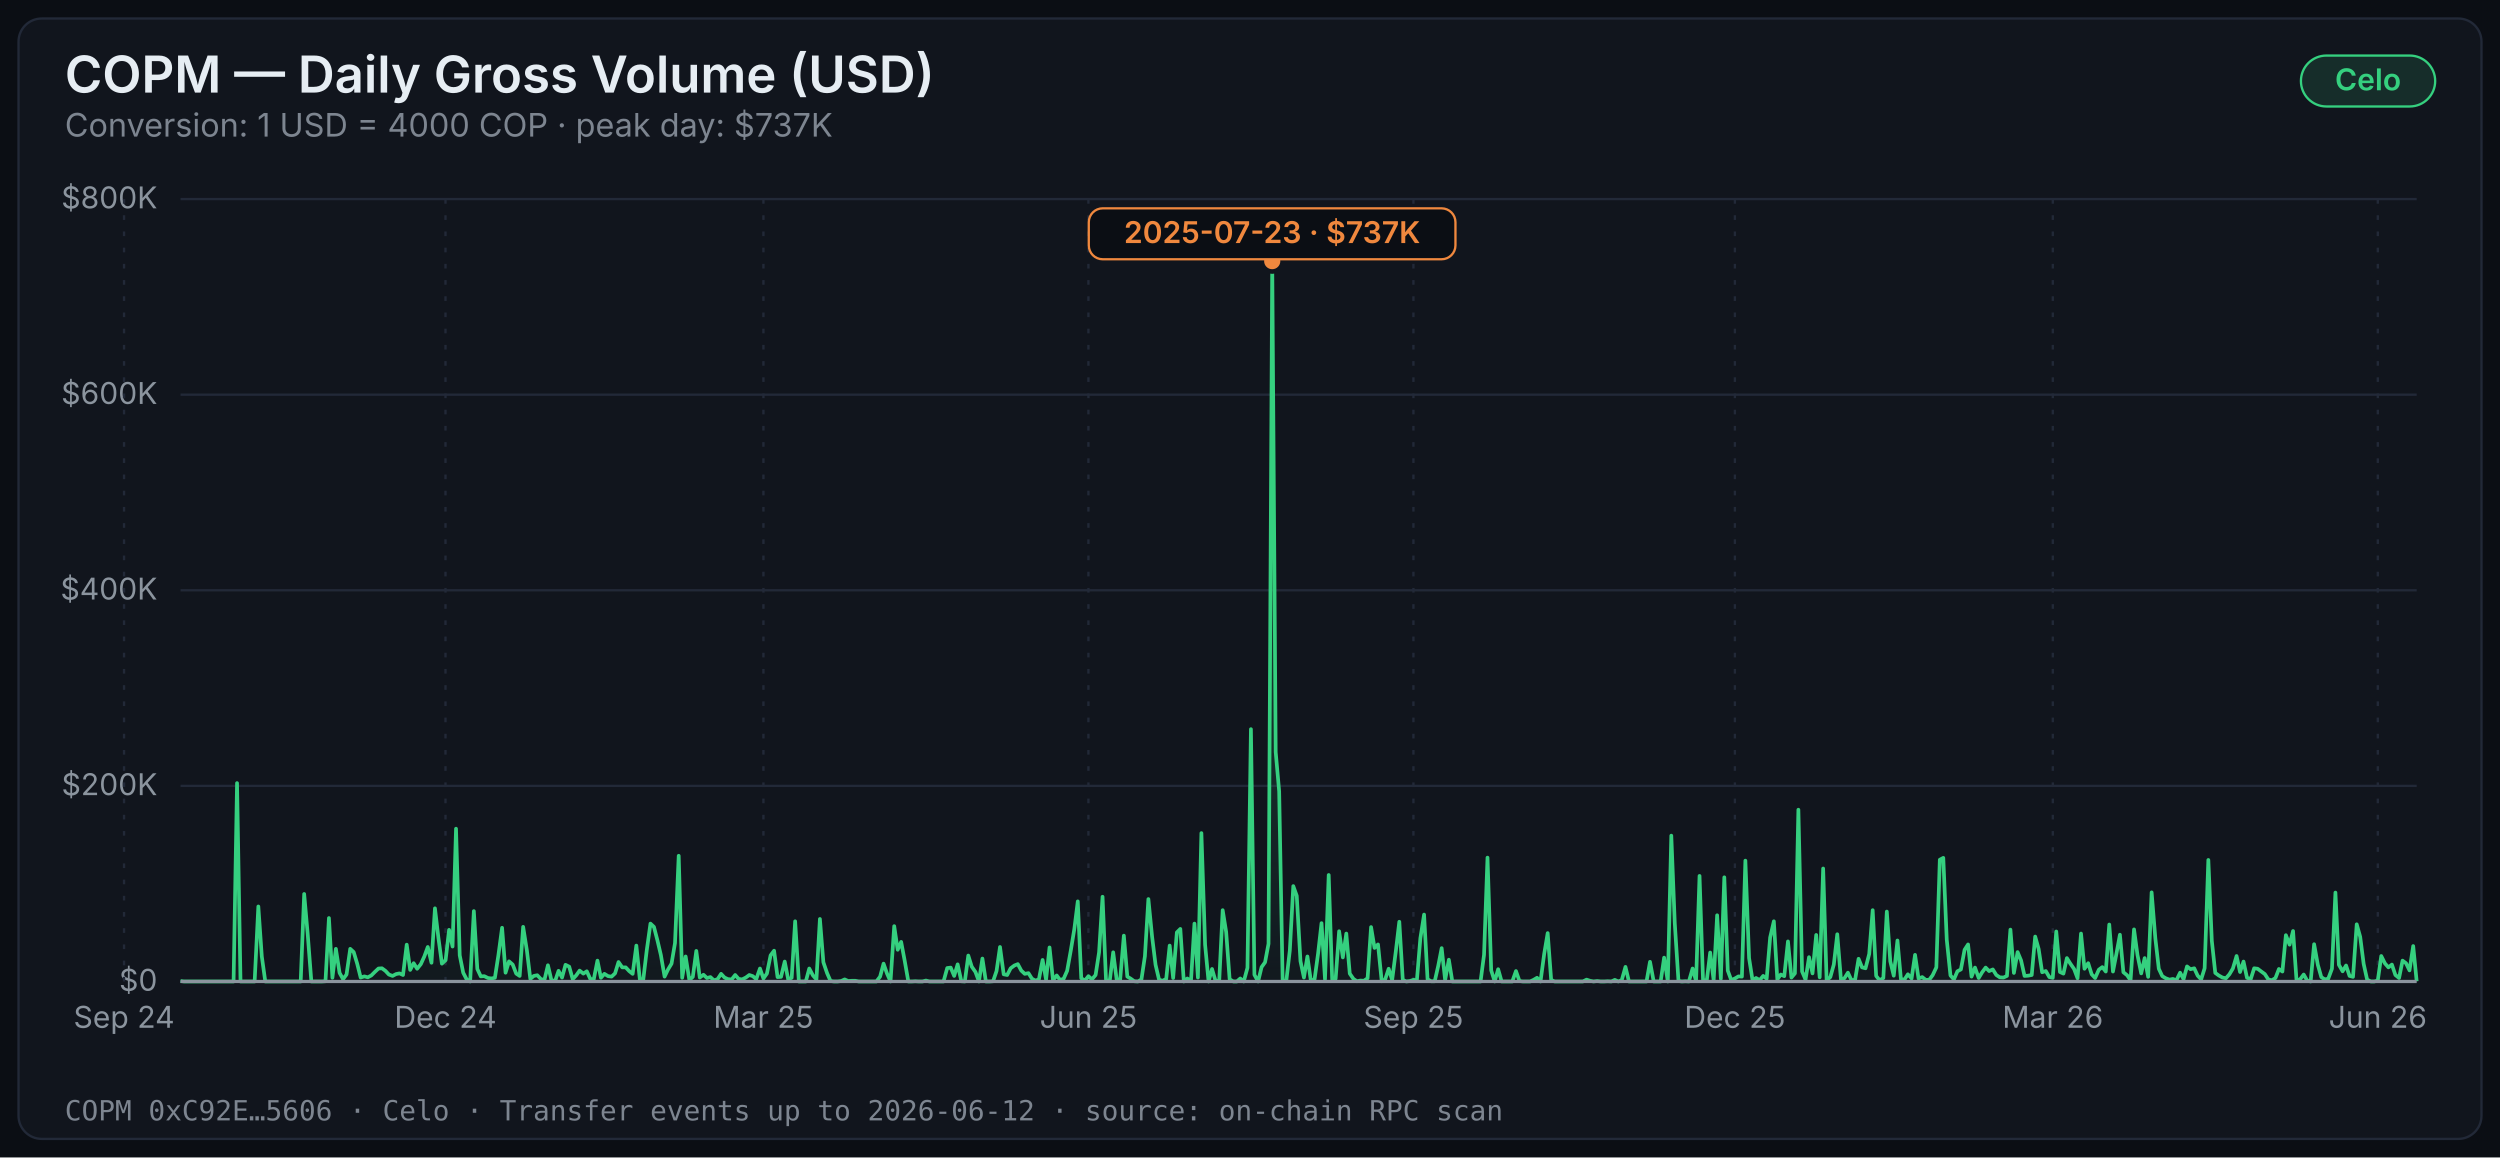
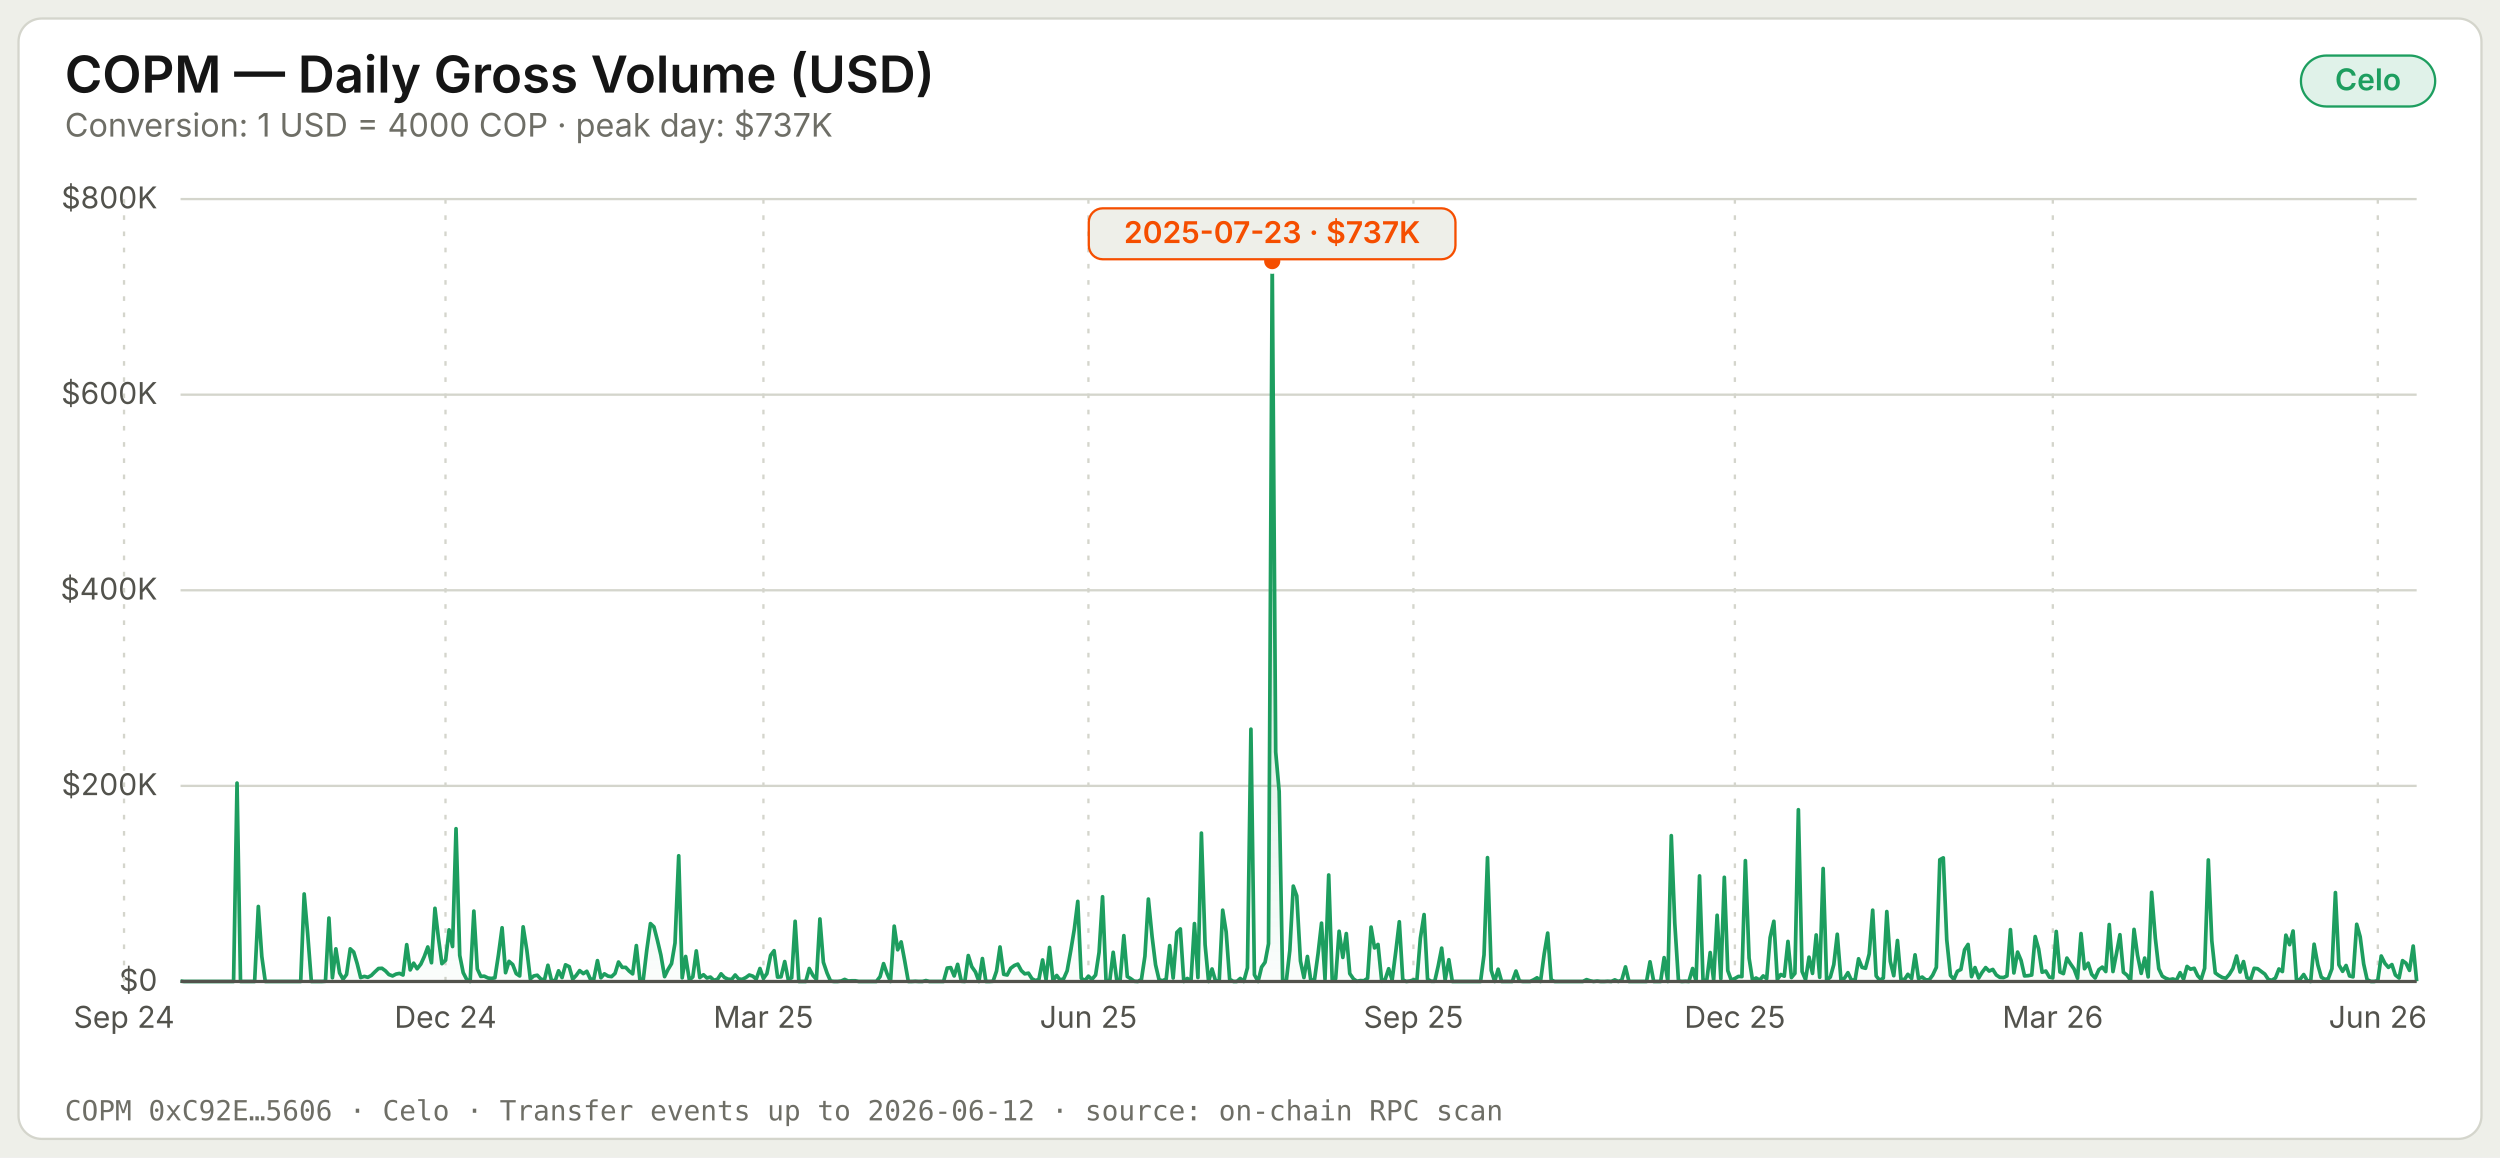
<svg xmlns="http://www.w3.org/2000/svg" width="1080" height="500" viewBox="0 0 1080 500" role="img" aria-label="COPM — Daily Gross Volume (USD)">
  <style>
-     .title { font: 600 22px -apple-system, 'Segoe UI', system-ui, sans-serif; fill: #e6edf3; }
-     .subtitle { font: 400 14px -apple-system, 'Segoe UI', system-ui, sans-serif; fill: #7d8590; }
-     .axis { font: 400 13px -apple-system, 'Segoe UI', system-ui, sans-serif; fill: #8b949e; }
-     .label { font: 500 14px -apple-system, 'Segoe UI', system-ui, sans-serif; fill: #e6edf3; }
+     .title { font: 600 22px -apple-system, 'Segoe UI', system-ui, sans-serif; fill: #151515; }
+     .subtitle { font: 400 14px -apple-system, 'Segoe UI', system-ui, sans-serif; fill: #6e6e66; }
+     .axis { font: 400 13px -apple-system, 'Segoe UI', system-ui, sans-serif; fill: #52524c; }
+     .label { font: 500 14px -apple-system, 'Segoe UI', system-ui, sans-serif; fill: #151515; }
    .annot { font: 600 13px -apple-system, 'Segoe UI', system-ui, sans-serif; }
    .badge { font: 600 13px -apple-system, 'Segoe UI', system-ui, sans-serif; }
-     .footer { font: 400 12px ui-monospace, 'SF Mono', Menlo, monospace; fill: #7d8590; }
+     .footer { font: 400 12px ui-monospace, 'SF Mono', Menlo, monospace; fill: #6e6e66; }
  </style>
  <defs>
    <linearGradient id="g1" x1="0" y1="0" x2="0" y2="1">
-       <stop offset="0%" stop-color="#35d07f" stop-opacity="0.35" />
-       <stop offset="100%" stop-color="#35d07f" stop-opacity="0.02" />
+       <stop offset="0%" stop-color="#1d9e5f" stop-opacity="0.35" />
+       <stop offset="100%" stop-color="#1d9e5f" stop-opacity="0.02" />
    </linearGradient>
  </defs>
-   <rect width="1080" height="500" fill="#0b0e14" />
-   <rect x="8" y="8" width="1064" height="484" rx="10" fill="#11151d" stroke="#222938" stroke-width="1" />
+   <rect width="1080" height="500" fill="#eeefe9" />
+   <rect x="8" y="8" width="1064" height="484" rx="10" fill="#ffffff" stroke="#d4d5cc" stroke-width="1" />
  <text x="28" y="40" class="title">COPM — Daily Gross Volume (USD)</text>
-   <rect x="994" y="24" width="58" height="22" rx="11" fill="#35d07f22" stroke="#35d07f" stroke-width="1" />
-   <text x="1023" y="39" class="badge" fill="#35d07f" text-anchor="middle">Celo</text>
+   <rect x="994" y="24" width="58" height="22" rx="11" fill="#1d9e5f22" stroke="#1d9e5f" stroke-width="1" />
+   <text x="1023" y="39" class="badge" fill="#1d9e5f" text-anchor="middle">Celo</text>
  <text x="28" y="59" class="subtitle">Conversion: 1 USD = 4000 COP · peak day: $737K</text>
-   <line x1="78" y1="424" x2="1044" y2="424" stroke="#222938" stroke-width="1" />
+   <line x1="78" y1="424" x2="1044" y2="424" stroke="#d4d5cc" stroke-width="1" />
  <text x="68" y="428" class="axis" text-anchor="end">$0</text>
-   <line x1="78" y1="339.5" x2="1044" y2="339.5" stroke="#222938" stroke-width="1" />
+   <line x1="78" y1="339.5" x2="1044" y2="339.5" stroke="#d4d5cc" stroke-width="1" />
  <text x="68" y="343.5" class="axis" text-anchor="end">$200K</text>
-   <line x1="78" y1="255" x2="1044" y2="255" stroke="#222938" stroke-width="1" />
+   <line x1="78" y1="255" x2="1044" y2="255" stroke="#d4d5cc" stroke-width="1" />
  <text x="68" y="259" class="axis" text-anchor="end">$400K</text>
-   <line x1="78" y1="170.5" x2="1044" y2="170.5" stroke="#222938" stroke-width="1" />
+   <line x1="78" y1="170.5" x2="1044" y2="170.5" stroke="#d4d5cc" stroke-width="1" />
  <text x="68" y="174.5" class="axis" text-anchor="end">$600K</text>
-   <line x1="78" y1="86" x2="1044" y2="86" stroke="#222938" stroke-width="1" />
+   <line x1="78" y1="86" x2="1044" y2="86" stroke="#d4d5cc" stroke-width="1" />
  <text x="68" y="90" class="axis" text-anchor="end">$800K</text>
-   <line x1="53.583" y1="86" x2="53.583" y2="424" stroke="#222938" stroke-width="1" stroke-dasharray="2,5" />
+   <line x1="53.583" y1="86" x2="53.583" y2="424" stroke="#d4d5cc" stroke-width="1" stroke-dasharray="2,5" />
  <text x="53.583" y="444" class="axis" text-anchor="middle">Sep 24</text>
-   <line x1="192.455" y1="86" x2="192.455" y2="424" stroke="#222938" stroke-width="1" stroke-dasharray="2,5" />
+   <line x1="192.455" y1="86" x2="192.455" y2="424" stroke="#d4d5cc" stroke-width="1" stroke-dasharray="2,5" />
  <text x="192.455" y="444" class="axis" text-anchor="middle">Dec 24</text>
-   <line x1="329.801" y1="86" x2="329.801" y2="424" stroke="#222938" stroke-width="1" stroke-dasharray="2,5" />
+   <line x1="329.801" y1="86" x2="329.801" y2="424" stroke="#d4d5cc" stroke-width="1" stroke-dasharray="2,5" />
  <text x="329.801" y="444" class="axis" text-anchor="middle">Mar 25</text>
-   <line x1="470.199" y1="86" x2="470.199" y2="424" stroke="#222938" stroke-width="1" stroke-dasharray="2,5" />
+   <line x1="470.199" y1="86" x2="470.199" y2="424" stroke="#d4d5cc" stroke-width="1" stroke-dasharray="2,5" />
  <text x="470.199" y="444" class="axis" text-anchor="middle">Jun 25</text>
-   <line x1="610.597" y1="86" x2="610.597" y2="424" stroke="#222938" stroke-width="1" stroke-dasharray="2,5" />
+   <line x1="610.597" y1="86" x2="610.597" y2="424" stroke="#d4d5cc" stroke-width="1" stroke-dasharray="2,5" />
  <text x="610.597" y="444" class="axis" text-anchor="middle">Sep 25</text>
-   <line x1="749.469" y1="86" x2="749.469" y2="424" stroke="#222938" stroke-width="1" stroke-dasharray="2,5" />
+   <line x1="749.469" y1="86" x2="749.469" y2="424" stroke="#d4d5cc" stroke-width="1" stroke-dasharray="2,5" />
  <text x="749.469" y="444" class="axis" text-anchor="middle">Dec 25</text>
-   <line x1="886.815" y1="86" x2="886.815" y2="424" stroke="#222938" stroke-width="1" stroke-dasharray="2,5" />
+   <line x1="886.815" y1="86" x2="886.815" y2="424" stroke="#d4d5cc" stroke-width="1" stroke-dasharray="2,5" />
  <text x="886.815" y="444" class="axis" text-anchor="middle">Mar 26</text>
-   <line x1="1027.213" y1="86" x2="1027.213" y2="424" stroke="#222938" stroke-width="1" stroke-dasharray="2,5" />
+   <line x1="1027.213" y1="86" x2="1027.213" y2="424" stroke="#d4d5cc" stroke-width="1" stroke-dasharray="2,5" />
  <text x="1027.213" y="444" class="axis" text-anchor="middle">Jun 26</text>
  <path d="M 78 424 L 78.0 423.8 L 79.5 424.0 L 81.1 424.0 L 82.6 424.0 L 84.1 424.0 L 85.6 424.0 L 87.2 424.0 L 88.7 424.0 L 90.2 424.0 L 91.7 424.0 L 93.3 424.0 L 94.8 424.0 L 96.3 424.0 L 97.8 424.0 L 99.4 424.0 L 100.9 424.0 L 102.4 338.3 L 103.9 424.0 L 105.5 424.0 L 107.0 424.0 L 108.5 424.0 L 110.0 424.0 L 111.6 391.6 L 113.1 413.2 L 114.6 424.0 L 116.2 424.0 L 117.7 424.0 L 119.2 424.0 L 120.7 424.0 L 122.3 424.0 L 123.8 424.0 L 125.3 424.0 L 126.8 424.0 L 128.4 424.0 L 129.9 424.0 L 131.4 386.2 L 132.9 403.2 L 134.5 424.0 L 136.0 424.0 L 137.5 424.0 L 139.0 424.0 L 140.6 423.9 L 142.1 396.6 L 143.6 422.4 L 145.1 409.9 L 146.7 420.3 L 148.2 423.0 L 149.7 421.0 L 151.3 409.9 L 152.8 411.3 L 154.3 416.3 L 155.8 422.3 L 157.4 421.8 L 158.9 422.2 L 160.4 421.4 L 161.9 419.9 L 163.5 418.4 L 165.0 418.3 L 166.5 419.4 L 168.0 421.0 L 169.6 421.6 L 171.1 420.8 L 172.6 420.5 L 174.1 421.2 L 175.7 408.1 L 177.2 419.0 L 178.7 416.1 L 180.2 418.5 L 181.8 416.5 L 183.3 413.2 L 184.8 409.1 L 186.4 415.9 L 187.9 392.4 L 189.4 405.2 L 190.9 416.3 L 192.5 414.8 L 194.0 401.7 L 195.5 408.9 L 197.0 358.0 L 198.6 412.7 L 200.1 420.2 L 201.6 423.1 L 203.1 424.0 L 204.7 393.6 L 206.2 418.6 L 207.7 421.8 L 209.2 421.7 L 210.8 422.5 L 212.3 422.7 L 213.8 422.4 L 215.3 412.7 L 216.9 400.8 L 218.4 420.2 L 219.9 415.3 L 221.5 416.7 L 223.0 420.6 L 224.5 421.6 L 226.0 400.4 L 227.6 410.5 L 229.1 422.9 L 230.6 421.6 L 232.1 421.3 L 233.7 423.0 L 235.2 423.3 L 236.7 417.0 L 238.2 423.4 L 239.8 423.8 L 241.3 419.4 L 242.8 422.3 L 244.3 416.8 L 245.9 417.6 L 247.4 423.0 L 248.9 421.4 L 250.4 419.3 L 252.0 420.6 L 253.5 419.6 L 255.0 422.9 L 256.5 423.1 L 258.1 415.0 L 259.6 422.4 L 261.1 420.7 L 262.7 421.7 L 264.2 421.9 L 265.7 420.5 L 267.2 415.6 L 268.8 417.9 L 270.3 417.9 L 271.8 419.5 L 273.3 420.7 L 274.9 408.5 L 276.4 423.0 L 277.9 423.1 L 279.4 410.5 L 281.0 399.0 L 282.5 400.4 L 284.0 406.2 L 285.5 412.6 L 287.1 421.9 L 288.6 418.8 L 290.1 416.3 L 291.6 407.4 L 293.2 369.7 L 294.7 422.4 L 296.2 413.2 L 297.8 423.4 L 299.3 422.0 L 300.8 410.8 L 302.3 422.3 L 303.9 421.1 L 305.4 422.5 L 306.9 422.1 L 308.4 423.5 L 310.0 423.0 L 311.5 420.7 L 313.0 422.3 L 314.5 423.0 L 316.1 423.1 L 317.6 421.2 L 319.1 422.9 L 320.6 423.1 L 322.2 422.3 L 323.7 421.2 L 325.2 421.7 L 326.7 423.0 L 328.3 418.4 L 329.8 422.7 L 331.3 420.6 L 332.9 412.7 L 334.4 410.7 L 335.9 422.1 L 337.4 422.0 L 339.0 415.4 L 340.5 423.1 L 342.0 422.4 L 343.5 398.0 L 345.1 424.0 L 346.6 424.0 L 348.1 424.0 L 349.6 418.4 L 351.2 421.4 L 352.7 423.1 L 354.2 397.0 L 355.7 415.7 L 357.3 420.4 L 358.8 423.8 L 360.3 424.0 L 361.8 424.0 L 363.4 423.8 L 364.9 423.1 L 366.4 423.8 L 368.0 423.7 L 369.5 423.7 L 371.0 424.0 L 372.5 424.0 L 374.1 424.0 L 375.6 424.0 L 377.1 424.0 L 378.6 424.0 L 380.2 421.9 L 381.7 416.3 L 383.2 420.6 L 384.7 424.0 L 386.3 400.1 L 387.8 410.3 L 389.3 406.9 L 390.8 414.9 L 392.4 424.0 L 393.9 424.0 L 395.4 423.9 L 396.9 424.0 L 398.5 424.0 L 400.0 423.6 L 401.5 424.0 L 403.1 424.0 L 404.6 424.0 L 406.1 424.0 L 407.6 424.0 L 409.2 418.2 L 410.7 418.0 L 412.2 421.6 L 413.7 416.6 L 415.3 423.9 L 416.8 424.0 L 418.3 412.8 L 419.8 417.6 L 421.4 419.9 L 422.9 424.0 L 424.4 414.1 L 425.9 424.0 L 427.5 424.0 L 429.0 423.9 L 430.5 419.5 L 432.0 409.1 L 433.6 420.9 L 435.1 421.2 L 436.6 418.3 L 438.2 417.1 L 439.7 416.5 L 441.2 419.3 L 442.7 420.7 L 444.3 420.4 L 445.8 422.8 L 447.3 423.6 L 448.8 423.1 L 450.4 414.7 L 451.9 423.2 L 453.4 409.3 L 454.9 423.5 L 456.5 421.4 L 458.0 423.4 L 459.5 422.8 L 461.0 419.4 L 462.6 410.5 L 464.1 401.4 L 465.6 389.4 L 467.1 422.6 L 468.7 423.6 L 470.2 421.7 L 471.7 423.1 L 473.3 421.2 L 474.8 411.4 L 476.3 387.4 L 477.8 423.5 L 479.4 423.8 L 480.9 411.4 L 482.4 423.2 L 483.9 423.3 L 485.5 404.2 L 487.0 421.9 L 488.5 422.8 L 490.0 423.9 L 491.6 424.0 L 493.1 423.1 L 494.6 413.1 L 496.1 388.4 L 497.7 404.6 L 499.2 416.8 L 500.7 423.2 L 502.2 423.7 L 503.8 422.9 L 505.3 408.5 L 506.8 422.5 L 508.4 402.8 L 509.9 401.3 L 511.4 424.0 L 512.9 422.7 L 514.5 423.8 L 516.0 399.0 L 517.5 422.3 L 519.0 359.9 L 520.6 408.1 L 522.1 424.0 L 523.6 418.6 L 525.1 423.7 L 526.7 423.8 L 528.2 393.2 L 529.7 402.6 L 531.2 423.0 L 532.8 424.0 L 534.3 424.0 L 535.8 422.7 L 537.3 424.0 L 538.9 418.1 L 540.4 315.0 L 541.9 421.1 L 543.5 424.0 L 545.0 417.8 L 546.5 415.7 L 548.0 407.7 L 549.6 112.8 L 551.1 324.9 L 552.6 341.9 L 554.1 423.8 L 555.7 423.6 L 557.2 410.6 L 558.7 382.8 L 560.2 387.0 L 561.8 415.2 L 563.3 422.3 L 564.8 413.2 L 566.3 423.8 L 567.9 423.0 L 569.4 412.0 L 570.9 398.8 L 572.4 423.0 L 574.0 378.0 L 575.5 423.1 L 577.0 422.8 L 578.5 402.3 L 580.1 413.6 L 581.6 403.3 L 583.1 420.6 L 584.7 422.9 L 586.2 423.9 L 587.7 423.6 L 589.2 423.7 L 590.8 422.6 L 592.3 400.5 L 593.8 409.5 L 595.3 408.0 L 596.9 423.9 L 598.4 423.1 L 599.9 418.5 L 601.4 423.4 L 603.0 410.9 L 604.5 398.2 L 606.0 423.3 L 607.5 424.0 L 609.1 423.8 L 610.6 423.3 L 612.1 423.4 L 613.6 405.3 L 615.2 395.1 L 616.7 423.0 L 618.2 423.9 L 619.8 423.9 L 621.3 417.3 L 622.8 409.6 L 624.3 423.4 L 625.9 414.6 L 627.4 424.0 L 628.9 424.0 L 630.4 424.0 L 632.0 424.0 L 633.5 424.0 L 635.0 424.0 L 636.5 424.0 L 638.1 424.0 L 639.6 424.0 L 641.1 412.5 L 642.6 370.5 L 644.2 419.2 L 645.7 424.0 L 647.2 418.7 L 648.7 424.0 L 650.3 424.0 L 651.8 424.0 L 653.3 424.0 L 654.9 419.5 L 656.4 423.8 L 657.9 424.0 L 659.4 424.0 L 661.0 424.0 L 662.5 423.3 L 664.0 422.4 L 665.5 424.0 L 667.1 412.0 L 668.6 403.1 L 670.1 423.3 L 671.6 424.0 L 673.2 424.0 L 674.7 424.0 L 676.2 424.0 L 677.7 424.0 L 679.3 424.0 L 680.8 424.0 L 682.3 424.0 L 683.8 424.0 L 685.4 423.2 L 686.9 423.7 L 688.4 424.0 L 690.0 423.8 L 691.5 424.0 L 693.0 424.0 L 694.5 423.9 L 696.1 424.0 L 697.6 423.3 L 699.1 424.0 L 700.6 423.4 L 702.2 417.7 L 703.7 424.0 L 705.2 424.0 L 706.7 424.0 L 708.3 424.0 L 709.8 424.0 L 711.3 424.0 L 712.8 415.5 L 714.4 424.0 L 715.9 424.0 L 717.4 424.0 L 718.9 413.7 L 720.5 424.0 L 722.0 361.0 L 723.5 398.8 L 725.1 423.8 L 726.6 424.0 L 728.1 423.9 L 729.6 424.0 L 731.2 418.4 L 732.7 423.8 L 734.2 378.4 L 735.7 423.2 L 737.3 423.8 L 738.8 411.5 L 740.3 423.5 L 741.8 395.4 L 743.4 422.8 L 744.9 379.0 L 746.4 419.3 L 747.9 423.4 L 749.5 422.7 L 751.0 421.8 L 752.5 421.9 L 754.0 371.8 L 755.6 413.9 L 757.1 423.5 L 758.6 422.5 L 760.2 423.4 L 761.7 421.6 L 763.2 422.8 L 764.7 405.0 L 766.3 398.0 L 767.8 423.1 L 769.3 421.0 L 770.8 421.7 L 772.4 406.7 L 773.9 422.3 L 775.4 420.5 L 776.9 349.8 L 778.5 419.7 L 780.0 423.2 L 781.5 413.5 L 783.0 420.5 L 784.6 403.9 L 786.1 422.2 L 787.6 375.2 L 789.1 423.5 L 790.7 422.1 L 792.2 416.7 L 793.7 403.6 L 795.3 423.3 L 796.8 422.6 L 798.3 420.2 L 799.8 423.4 L 801.4 423.3 L 802.9 414.2 L 804.4 417.9 L 805.9 418.3 L 807.5 412.1 L 809.0 393.2 L 810.5 421.6 L 812.0 423.5 L 813.6 422.5 L 815.1 393.8 L 816.6 415.3 L 818.1 421.5 L 819.7 406.3 L 821.2 423.0 L 822.7 423.2 L 824.2 420.9 L 825.8 422.7 L 827.3 412.5 L 828.8 422.7 L 830.4 422.1 L 831.9 423.3 L 833.4 423.3 L 834.9 421.3 L 836.5 417.9 L 838.0 371.4 L 839.5 370.6 L 841.0 406.0 L 842.6 421.4 L 844.1 423.1 L 845.6 419.6 L 847.1 418.8 L 848.7 410.3 L 850.2 408.0 L 851.7 421.9 L 853.2 418.0 L 854.8 422.5 L 856.3 420.0 L 857.8 418.0 L 859.3 419.5 L 860.9 418.8 L 862.4 421.2 L 863.9 422.2 L 865.5 422.3 L 867.0 421.6 L 868.5 401.6 L 870.0 420.3 L 871.6 411.3 L 873.1 414.9 L 874.6 421.6 L 876.1 421.5 L 877.7 421.2 L 879.2 404.6 L 880.7 410.0 L 882.2 420.0 L 883.8 419.5 L 885.3 422.1 L 886.8 422.4 L 888.3 402.4 L 889.9 419.9 L 891.4 420.6 L 892.9 413.9 L 894.4 416.3 L 896.0 418.6 L 897.5 422.6 L 899.0 403.3 L 900.5 418.5 L 902.1 416.1 L 903.6 420.9 L 905.1 422.5 L 906.7 418.9 L 908.2 417.8 L 909.7 419.7 L 911.2 399.4 L 912.8 419.7 L 914.3 412.0 L 915.8 403.8 L 917.3 420.0 L 918.9 421.3 L 920.4 423.5 L 921.9 401.5 L 923.4 412.6 L 925.0 420.5 L 926.5 413.9 L 928.0 422.0 L 929.5 385.5 L 931.1 405.3 L 932.6 418.5 L 934.1 421.7 L 935.6 422.6 L 937.2 423.2 L 938.7 422.9 L 940.2 423.5 L 941.8 420.2 L 943.3 423.0 L 944.8 417.5 L 946.3 418.7 L 947.9 418.3 L 949.4 421.5 L 950.9 423.1 L 952.4 418.3 L 954.0 371.5 L 955.5 406.4 L 957.0 420.3 L 958.5 421.4 L 960.1 422.3 L 961.6 422.6 L 963.1 420.9 L 964.6 418.4 L 966.2 413.0 L 967.7 419.9 L 969.2 415.4 L 970.7 422.4 L 972.3 423.0 L 973.8 418.3 L 975.3 418.5 L 976.9 419.7 L 978.4 420.8 L 979.9 423.1 L 981.4 423.5 L 983.0 422.5 L 984.5 418.6 L 986.0 419.7 L 987.5 404.0 L 989.1 408.1 L 990.6 402.2 L 992.1 423.5 L 993.6 423.1 L 995.2 421.0 L 996.7 423.6 L 998.2 424.0 L 999.7 407.9 L 1001.3 416.8 L 1002.8 422.1 L 1004.3 423.1 L 1005.8 422.8 L 1007.4 418.5 L 1008.9 385.6 L 1010.4 416.8 L 1012.0 419.6 L 1013.5 417.1 L 1015.0 421.6 L 1016.5 422.0 L 1018.1 399.3 L 1019.6 404.7 L 1021.1 416.4 L 1022.6 423.2 L 1024.2 424.0 L 1025.7 424.0 L 1027.2 423.6 L 1028.7 413.0 L 1030.3 416.2 L 1031.8 417.9 L 1033.3 416.7 L 1034.8 421.2 L 1036.4 422.5 L 1037.9 415.0 L 1039.4 416.1 L 1040.9 419.2 L 1042.5 408.7 L 1044.0 423.9 L 1044 424 Z" fill="url(#g1)" />
-   <path d="M 78.0 423.8 L 79.5 424.0 L 81.1 424.0 L 82.6 424.0 L 84.1 424.0 L 85.6 424.0 L 87.2 424.0 L 88.7 424.0 L 90.2 424.0 L 91.7 424.0 L 93.3 424.0 L 94.8 424.0 L 96.3 424.0 L 97.8 424.0 L 99.4 424.0 L 100.9 424.0 L 102.4 338.3 L 103.9 424.0 L 105.5 424.0 L 107.0 424.0 L 108.5 424.0 L 110.0 424.0 L 111.6 391.6 L 113.1 413.2 L 114.6 424.0 L 116.2 424.0 L 117.7 424.0 L 119.2 424.0 L 120.7 424.0 L 122.3 424.0 L 123.8 424.0 L 125.3 424.0 L 126.8 424.0 L 128.4 424.0 L 129.9 424.0 L 131.4 386.2 L 132.9 403.2 L 134.5 424.0 L 136.0 424.0 L 137.5 424.0 L 139.0 424.0 L 140.6 423.9 L 142.1 396.6 L 143.6 422.4 L 145.1 409.9 L 146.7 420.3 L 148.2 423.0 L 149.7 421.0 L 151.3 409.9 L 152.8 411.3 L 154.3 416.3 L 155.8 422.3 L 157.4 421.8 L 158.9 422.2 L 160.4 421.4 L 161.9 419.9 L 163.5 418.4 L 165.0 418.3 L 166.5 419.4 L 168.0 421.0 L 169.6 421.6 L 171.1 420.8 L 172.6 420.5 L 174.1 421.2 L 175.7 408.1 L 177.2 419.0 L 178.7 416.1 L 180.2 418.5 L 181.8 416.5 L 183.3 413.2 L 184.8 409.1 L 186.4 415.9 L 187.9 392.4 L 189.4 405.2 L 190.9 416.3 L 192.5 414.8 L 194.0 401.7 L 195.5 408.9 L 197.0 358.0 L 198.6 412.7 L 200.1 420.2 L 201.6 423.1 L 203.1 424.0 L 204.7 393.6 L 206.2 418.6 L 207.7 421.8 L 209.2 421.7 L 210.8 422.5 L 212.3 422.7 L 213.8 422.4 L 215.3 412.7 L 216.9 400.8 L 218.4 420.2 L 219.9 415.3 L 221.5 416.7 L 223.0 420.6 L 224.5 421.6 L 226.0 400.4 L 227.6 410.5 L 229.1 422.9 L 230.6 421.6 L 232.1 421.3 L 233.7 423.0 L 235.2 423.3 L 236.7 417.0 L 238.2 423.4 L 239.8 423.8 L 241.3 419.4 L 242.8 422.3 L 244.3 416.8 L 245.9 417.6 L 247.4 423.0 L 248.9 421.4 L 250.4 419.3 L 252.0 420.6 L 253.5 419.6 L 255.0 422.9 L 256.5 423.1 L 258.1 415.0 L 259.6 422.4 L 261.1 420.7 L 262.7 421.7 L 264.2 421.9 L 265.7 420.5 L 267.2 415.6 L 268.8 417.9 L 270.3 417.9 L 271.8 419.5 L 273.3 420.7 L 274.9 408.5 L 276.4 423.0 L 277.9 423.1 L 279.4 410.5 L 281.0 399.0 L 282.5 400.4 L 284.0 406.2 L 285.5 412.6 L 287.1 421.9 L 288.6 418.8 L 290.1 416.3 L 291.6 407.4 L 293.2 369.7 L 294.7 422.4 L 296.2 413.2 L 297.8 423.4 L 299.3 422.0 L 300.8 410.8 L 302.3 422.3 L 303.9 421.1 L 305.4 422.5 L 306.9 422.1 L 308.4 423.5 L 310.0 423.0 L 311.5 420.7 L 313.0 422.3 L 314.5 423.0 L 316.1 423.1 L 317.6 421.2 L 319.1 422.9 L 320.6 423.1 L 322.2 422.3 L 323.7 421.2 L 325.2 421.7 L 326.7 423.0 L 328.3 418.4 L 329.8 422.7 L 331.3 420.6 L 332.9 412.7 L 334.4 410.7 L 335.9 422.1 L 337.4 422.0 L 339.0 415.4 L 340.5 423.1 L 342.0 422.4 L 343.5 398.0 L 345.1 424.0 L 346.6 424.0 L 348.1 424.0 L 349.6 418.4 L 351.2 421.4 L 352.7 423.1 L 354.2 397.0 L 355.7 415.7 L 357.3 420.4 L 358.8 423.8 L 360.3 424.0 L 361.8 424.0 L 363.4 423.8 L 364.9 423.1 L 366.4 423.8 L 368.0 423.7 L 369.5 423.7 L 371.0 424.0 L 372.5 424.0 L 374.1 424.0 L 375.6 424.0 L 377.1 424.0 L 378.6 424.0 L 380.2 421.9 L 381.7 416.3 L 383.2 420.6 L 384.7 424.0 L 386.3 400.1 L 387.8 410.3 L 389.3 406.9 L 390.8 414.9 L 392.4 424.0 L 393.9 424.0 L 395.4 423.9 L 396.9 424.0 L 398.5 424.0 L 400.0 423.6 L 401.5 424.0 L 403.1 424.0 L 404.6 424.0 L 406.1 424.0 L 407.6 424.0 L 409.2 418.2 L 410.7 418.0 L 412.2 421.6 L 413.7 416.6 L 415.3 423.9 L 416.8 424.0 L 418.3 412.8 L 419.8 417.6 L 421.4 419.9 L 422.9 424.0 L 424.4 414.1 L 425.9 424.0 L 427.5 424.0 L 429.0 423.9 L 430.5 419.5 L 432.0 409.1 L 433.6 420.9 L 435.1 421.2 L 436.6 418.3 L 438.2 417.1 L 439.7 416.5 L 441.2 419.3 L 442.7 420.7 L 444.3 420.4 L 445.8 422.8 L 447.3 423.6 L 448.8 423.1 L 450.4 414.7 L 451.9 423.2 L 453.4 409.3 L 454.9 423.5 L 456.5 421.4 L 458.0 423.4 L 459.5 422.8 L 461.0 419.4 L 462.6 410.5 L 464.1 401.4 L 465.6 389.4 L 467.1 422.6 L 468.7 423.6 L 470.2 421.7 L 471.7 423.1 L 473.3 421.2 L 474.8 411.4 L 476.3 387.4 L 477.8 423.5 L 479.4 423.8 L 480.9 411.4 L 482.4 423.2 L 483.9 423.3 L 485.5 404.2 L 487.0 421.9 L 488.5 422.8 L 490.0 423.9 L 491.6 424.0 L 493.1 423.1 L 494.6 413.1 L 496.1 388.4 L 497.7 404.6 L 499.2 416.8 L 500.7 423.2 L 502.2 423.7 L 503.8 422.9 L 505.3 408.5 L 506.8 422.5 L 508.4 402.8 L 509.9 401.3 L 511.4 424.0 L 512.9 422.7 L 514.5 423.8 L 516.0 399.0 L 517.5 422.3 L 519.0 359.9 L 520.6 408.1 L 522.1 424.0 L 523.6 418.6 L 525.1 423.7 L 526.7 423.8 L 528.2 393.2 L 529.7 402.6 L 531.2 423.0 L 532.8 424.0 L 534.3 424.0 L 535.8 422.7 L 537.3 424.0 L 538.9 418.1 L 540.4 315.0 L 541.9 421.1 L 543.5 424.0 L 545.0 417.8 L 546.5 415.7 L 548.0 407.7 L 549.6 112.8 L 551.1 324.9 L 552.6 341.9 L 554.1 423.8 L 555.7 423.6 L 557.2 410.6 L 558.7 382.8 L 560.2 387.0 L 561.8 415.2 L 563.3 422.3 L 564.8 413.2 L 566.3 423.8 L 567.9 423.0 L 569.4 412.0 L 570.9 398.8 L 572.4 423.0 L 574.0 378.0 L 575.5 423.1 L 577.0 422.8 L 578.5 402.3 L 580.1 413.6 L 581.6 403.3 L 583.1 420.6 L 584.7 422.9 L 586.2 423.9 L 587.7 423.6 L 589.2 423.7 L 590.8 422.6 L 592.3 400.5 L 593.8 409.5 L 595.3 408.0 L 596.9 423.9 L 598.4 423.1 L 599.9 418.5 L 601.4 423.4 L 603.0 410.9 L 604.5 398.2 L 606.0 423.3 L 607.5 424.0 L 609.1 423.8 L 610.6 423.3 L 612.1 423.4 L 613.6 405.3 L 615.2 395.1 L 616.7 423.0 L 618.2 423.9 L 619.8 423.9 L 621.3 417.3 L 622.8 409.6 L 624.3 423.4 L 625.9 414.6 L 627.4 424.0 L 628.9 424.0 L 630.4 424.0 L 632.0 424.0 L 633.5 424.0 L 635.0 424.0 L 636.5 424.0 L 638.1 424.0 L 639.6 424.0 L 641.1 412.5 L 642.6 370.5 L 644.2 419.2 L 645.7 424.0 L 647.2 418.7 L 648.7 424.0 L 650.3 424.0 L 651.8 424.0 L 653.3 424.0 L 654.9 419.5 L 656.4 423.8 L 657.9 424.0 L 659.4 424.0 L 661.0 424.0 L 662.5 423.3 L 664.0 422.4 L 665.5 424.0 L 667.1 412.0 L 668.6 403.1 L 670.1 423.3 L 671.6 424.0 L 673.2 424.0 L 674.7 424.0 L 676.2 424.0 L 677.7 424.0 L 679.3 424.0 L 680.8 424.0 L 682.3 424.0 L 683.8 424.0 L 685.4 423.2 L 686.9 423.7 L 688.4 424.0 L 690.0 423.8 L 691.5 424.0 L 693.0 424.0 L 694.5 423.9 L 696.1 424.0 L 697.6 423.3 L 699.1 424.0 L 700.6 423.4 L 702.2 417.7 L 703.7 424.0 L 705.2 424.0 L 706.7 424.0 L 708.3 424.0 L 709.8 424.0 L 711.3 424.0 L 712.8 415.5 L 714.4 424.0 L 715.9 424.0 L 717.4 424.0 L 718.9 413.7 L 720.5 424.0 L 722.0 361.0 L 723.5 398.8 L 725.1 423.8 L 726.6 424.0 L 728.1 423.9 L 729.6 424.0 L 731.2 418.4 L 732.7 423.8 L 734.2 378.4 L 735.7 423.2 L 737.3 423.8 L 738.8 411.5 L 740.3 423.5 L 741.8 395.4 L 743.4 422.8 L 744.9 379.0 L 746.4 419.3 L 747.9 423.4 L 749.5 422.7 L 751.0 421.8 L 752.5 421.9 L 754.0 371.8 L 755.6 413.9 L 757.1 423.5 L 758.6 422.5 L 760.2 423.4 L 761.7 421.6 L 763.2 422.8 L 764.7 405.0 L 766.3 398.0 L 767.8 423.1 L 769.3 421.0 L 770.8 421.7 L 772.4 406.7 L 773.9 422.3 L 775.4 420.5 L 776.9 349.8 L 778.5 419.7 L 780.0 423.2 L 781.5 413.5 L 783.0 420.5 L 784.6 403.9 L 786.1 422.2 L 787.6 375.2 L 789.1 423.5 L 790.7 422.1 L 792.2 416.7 L 793.7 403.6 L 795.3 423.3 L 796.8 422.6 L 798.3 420.2 L 799.8 423.4 L 801.4 423.3 L 802.9 414.2 L 804.4 417.9 L 805.9 418.3 L 807.5 412.1 L 809.0 393.2 L 810.5 421.6 L 812.0 423.5 L 813.6 422.5 L 815.1 393.8 L 816.6 415.3 L 818.1 421.5 L 819.7 406.3 L 821.2 423.0 L 822.7 423.2 L 824.2 420.9 L 825.8 422.7 L 827.3 412.5 L 828.8 422.7 L 830.4 422.1 L 831.9 423.3 L 833.4 423.3 L 834.9 421.3 L 836.5 417.9 L 838.0 371.4 L 839.5 370.6 L 841.0 406.0 L 842.6 421.4 L 844.1 423.1 L 845.6 419.6 L 847.1 418.8 L 848.7 410.3 L 850.2 408.0 L 851.7 421.9 L 853.2 418.0 L 854.8 422.5 L 856.3 420.0 L 857.8 418.0 L 859.3 419.5 L 860.9 418.8 L 862.4 421.2 L 863.9 422.2 L 865.5 422.3 L 867.0 421.6 L 868.5 401.6 L 870.0 420.3 L 871.6 411.3 L 873.1 414.9 L 874.6 421.6 L 876.1 421.5 L 877.7 421.2 L 879.2 404.6 L 880.7 410.0 L 882.2 420.0 L 883.8 419.5 L 885.3 422.1 L 886.8 422.4 L 888.3 402.4 L 889.9 419.9 L 891.4 420.6 L 892.9 413.9 L 894.4 416.3 L 896.0 418.6 L 897.5 422.6 L 899.0 403.3 L 900.5 418.5 L 902.1 416.1 L 903.6 420.9 L 905.1 422.5 L 906.7 418.9 L 908.2 417.8 L 909.7 419.7 L 911.2 399.4 L 912.8 419.7 L 914.3 412.0 L 915.8 403.8 L 917.3 420.0 L 918.9 421.3 L 920.4 423.5 L 921.9 401.5 L 923.4 412.6 L 925.0 420.5 L 926.5 413.9 L 928.0 422.0 L 929.5 385.5 L 931.1 405.3 L 932.6 418.5 L 934.1 421.7 L 935.6 422.6 L 937.2 423.2 L 938.7 422.9 L 940.2 423.5 L 941.8 420.2 L 943.3 423.0 L 944.8 417.5 L 946.3 418.7 L 947.9 418.3 L 949.4 421.5 L 950.9 423.1 L 952.4 418.3 L 954.0 371.5 L 955.5 406.4 L 957.0 420.3 L 958.5 421.4 L 960.1 422.3 L 961.6 422.6 L 963.1 420.9 L 964.6 418.4 L 966.2 413.0 L 967.7 419.9 L 969.2 415.4 L 970.7 422.4 L 972.3 423.0 L 973.8 418.3 L 975.3 418.5 L 976.9 419.7 L 978.4 420.8 L 979.9 423.1 L 981.4 423.5 L 983.0 422.5 L 984.5 418.6 L 986.0 419.7 L 987.5 404.0 L 989.1 408.1 L 990.6 402.2 L 992.1 423.5 L 993.6 423.1 L 995.2 421.0 L 996.7 423.6 L 998.2 424.0 L 999.7 407.9 L 1001.3 416.8 L 1002.8 422.1 L 1004.3 423.1 L 1005.8 422.8 L 1007.4 418.5 L 1008.9 385.6 L 1010.4 416.8 L 1012.0 419.6 L 1013.5 417.1 L 1015.0 421.6 L 1016.5 422.0 L 1018.1 399.3 L 1019.6 404.7 L 1021.1 416.4 L 1022.6 423.2 L 1024.2 424.0 L 1025.7 424.0 L 1027.2 423.6 L 1028.7 413.0 L 1030.3 416.2 L 1031.8 417.9 L 1033.3 416.7 L 1034.8 421.2 L 1036.4 422.5 L 1037.9 415.0 L 1039.4 416.1 L 1040.9 419.2 L 1042.5 408.7 L 1044.0 423.9" stroke="#35d07f" stroke-width="1.6" fill="none" stroke-linejoin="round" />
-   <circle cx="549.6" cy="112.8" r="4.5" fill="#f0883e" stroke="#11151d" stroke-width="2" />
-   <rect x="470.355" y="90" width="158.4" height="22" rx="6" fill="#0b0e14" stroke="#f0883e" stroke-width="1" />
-   <text x="549.555" y="105" class="annot" fill="#f0883e" text-anchor="middle">2025-07-23 · $737K</text>
-   <line x1="78" y1="424" x2="1044" y2="424" stroke="#8b949e" stroke-width="1.4" />
+   <path d="M 78.0 423.8 L 79.5 424.0 L 81.1 424.0 L 82.6 424.0 L 84.1 424.0 L 85.6 424.0 L 87.2 424.0 L 88.7 424.0 L 90.2 424.0 L 91.7 424.0 L 93.3 424.0 L 94.8 424.0 L 96.3 424.0 L 97.8 424.0 L 99.4 424.0 L 100.9 424.0 L 102.4 338.3 L 103.9 424.0 L 105.5 424.0 L 107.0 424.0 L 108.5 424.0 L 110.0 424.0 L 111.6 391.6 L 113.1 413.2 L 114.6 424.0 L 116.2 424.0 L 117.7 424.0 L 119.2 424.0 L 120.7 424.0 L 122.3 424.0 L 123.8 424.0 L 125.3 424.0 L 126.8 424.0 L 128.4 424.0 L 129.9 424.0 L 131.4 386.2 L 132.9 403.2 L 134.5 424.0 L 136.0 424.0 L 137.5 424.0 L 139.0 424.0 L 140.6 423.9 L 142.1 396.6 L 143.6 422.4 L 145.1 409.9 L 146.7 420.3 L 148.2 423.0 L 149.7 421.0 L 151.3 409.9 L 152.8 411.3 L 154.3 416.3 L 155.8 422.3 L 157.4 421.8 L 158.9 422.2 L 160.4 421.4 L 161.9 419.9 L 163.5 418.4 L 165.0 418.3 L 166.5 419.4 L 168.0 421.0 L 169.6 421.6 L 171.1 420.8 L 172.6 420.5 L 174.1 421.2 L 175.7 408.1 L 177.2 419.0 L 178.7 416.1 L 180.2 418.5 L 181.8 416.5 L 183.3 413.2 L 184.8 409.1 L 186.4 415.9 L 187.9 392.4 L 189.4 405.2 L 190.9 416.3 L 192.5 414.8 L 194.0 401.7 L 195.5 408.9 L 197.0 358.0 L 198.6 412.7 L 200.1 420.2 L 201.6 423.1 L 203.1 424.0 L 204.7 393.6 L 206.2 418.6 L 207.7 421.8 L 209.2 421.7 L 210.8 422.5 L 212.3 422.7 L 213.8 422.4 L 215.3 412.7 L 216.9 400.8 L 218.4 420.2 L 219.9 415.3 L 221.5 416.7 L 223.0 420.6 L 224.5 421.6 L 226.0 400.4 L 227.6 410.5 L 229.1 422.9 L 230.6 421.6 L 232.1 421.3 L 233.7 423.0 L 235.2 423.3 L 236.7 417.0 L 238.2 423.4 L 239.8 423.8 L 241.3 419.4 L 242.8 422.3 L 244.3 416.8 L 245.9 417.6 L 247.4 423.0 L 248.9 421.4 L 250.4 419.3 L 252.0 420.6 L 253.5 419.6 L 255.0 422.9 L 256.5 423.1 L 258.1 415.0 L 259.6 422.4 L 261.1 420.7 L 262.7 421.7 L 264.2 421.9 L 265.7 420.5 L 267.2 415.6 L 268.8 417.9 L 270.3 417.9 L 271.8 419.5 L 273.3 420.7 L 274.9 408.5 L 276.4 423.0 L 277.9 423.1 L 279.4 410.5 L 281.0 399.0 L 282.5 400.4 L 284.0 406.2 L 285.5 412.6 L 287.1 421.9 L 288.6 418.8 L 290.1 416.3 L 291.6 407.4 L 293.2 369.7 L 294.7 422.4 L 296.2 413.2 L 297.8 423.4 L 299.3 422.0 L 300.8 410.8 L 302.3 422.3 L 303.9 421.1 L 305.4 422.5 L 306.9 422.1 L 308.4 423.5 L 310.0 423.0 L 311.5 420.7 L 313.0 422.3 L 314.5 423.0 L 316.1 423.1 L 317.6 421.2 L 319.1 422.9 L 320.6 423.1 L 322.2 422.3 L 323.7 421.2 L 325.2 421.7 L 326.7 423.0 L 328.3 418.4 L 329.8 422.7 L 331.3 420.6 L 332.9 412.7 L 334.4 410.7 L 335.9 422.1 L 337.4 422.0 L 339.0 415.4 L 340.5 423.1 L 342.0 422.4 L 343.5 398.0 L 345.1 424.0 L 346.6 424.0 L 348.1 424.0 L 349.6 418.4 L 351.2 421.4 L 352.7 423.1 L 354.2 397.0 L 355.7 415.7 L 357.3 420.4 L 358.8 423.8 L 360.3 424.0 L 361.8 424.0 L 363.4 423.8 L 364.9 423.1 L 366.4 423.8 L 368.0 423.7 L 369.5 423.7 L 371.0 424.0 L 372.5 424.0 L 374.1 424.0 L 375.6 424.0 L 377.1 424.0 L 378.6 424.0 L 380.2 421.9 L 381.7 416.3 L 383.2 420.6 L 384.7 424.0 L 386.3 400.1 L 387.8 410.3 L 389.3 406.9 L 390.8 414.9 L 392.4 424.0 L 393.9 424.0 L 395.4 423.9 L 396.9 424.0 L 398.5 424.0 L 400.0 423.6 L 401.5 424.0 L 403.1 424.0 L 404.6 424.0 L 406.1 424.0 L 407.6 424.0 L 409.2 418.2 L 410.7 418.0 L 412.2 421.6 L 413.7 416.6 L 415.3 423.9 L 416.8 424.0 L 418.3 412.8 L 419.8 417.6 L 421.4 419.9 L 422.9 424.0 L 424.4 414.1 L 425.9 424.0 L 427.5 424.0 L 429.0 423.9 L 430.5 419.5 L 432.0 409.1 L 433.6 420.9 L 435.1 421.2 L 436.6 418.3 L 438.2 417.1 L 439.7 416.5 L 441.2 419.3 L 442.7 420.7 L 444.3 420.4 L 445.8 422.8 L 447.3 423.6 L 448.8 423.1 L 450.4 414.7 L 451.9 423.2 L 453.4 409.3 L 454.9 423.5 L 456.5 421.4 L 458.0 423.4 L 459.5 422.8 L 461.0 419.4 L 462.6 410.5 L 464.1 401.4 L 465.6 389.4 L 467.1 422.6 L 468.7 423.6 L 470.2 421.7 L 471.7 423.1 L 473.3 421.2 L 474.8 411.4 L 476.3 387.4 L 477.8 423.5 L 479.4 423.8 L 480.9 411.4 L 482.4 423.2 L 483.9 423.3 L 485.5 404.2 L 487.0 421.9 L 488.5 422.8 L 490.0 423.9 L 491.6 424.0 L 493.1 423.1 L 494.6 413.1 L 496.1 388.4 L 497.7 404.6 L 499.2 416.8 L 500.7 423.2 L 502.2 423.7 L 503.8 422.9 L 505.3 408.5 L 506.8 422.5 L 508.4 402.8 L 509.9 401.3 L 511.4 424.0 L 512.9 422.7 L 514.5 423.8 L 516.0 399.0 L 517.5 422.3 L 519.0 359.9 L 520.6 408.1 L 522.1 424.0 L 523.6 418.6 L 525.1 423.7 L 526.7 423.8 L 528.2 393.2 L 529.7 402.6 L 531.2 423.0 L 532.8 424.0 L 534.3 424.0 L 535.8 422.7 L 537.3 424.0 L 538.9 418.1 L 540.4 315.0 L 541.9 421.1 L 543.5 424.0 L 545.0 417.8 L 546.5 415.7 L 548.0 407.7 L 549.6 112.8 L 551.1 324.9 L 552.6 341.9 L 554.1 423.8 L 555.7 423.6 L 557.2 410.6 L 558.7 382.8 L 560.2 387.0 L 561.8 415.2 L 563.3 422.3 L 564.8 413.2 L 566.3 423.8 L 567.9 423.0 L 569.4 412.0 L 570.9 398.8 L 572.4 423.0 L 574.0 378.0 L 575.5 423.1 L 577.0 422.8 L 578.5 402.3 L 580.1 413.6 L 581.6 403.3 L 583.1 420.6 L 584.7 422.9 L 586.2 423.9 L 587.7 423.6 L 589.2 423.7 L 590.8 422.6 L 592.3 400.5 L 593.8 409.5 L 595.3 408.0 L 596.9 423.9 L 598.4 423.1 L 599.9 418.5 L 601.4 423.4 L 603.0 410.9 L 604.5 398.2 L 606.0 423.3 L 607.5 424.0 L 609.1 423.8 L 610.6 423.3 L 612.1 423.4 L 613.6 405.3 L 615.2 395.1 L 616.7 423.0 L 618.2 423.9 L 619.8 423.9 L 621.3 417.3 L 622.8 409.6 L 624.3 423.4 L 625.9 414.6 L 627.4 424.0 L 628.9 424.0 L 630.4 424.0 L 632.0 424.0 L 633.5 424.0 L 635.0 424.0 L 636.5 424.0 L 638.1 424.0 L 639.6 424.0 L 641.1 412.5 L 642.6 370.5 L 644.2 419.2 L 645.7 424.0 L 647.2 418.7 L 648.7 424.0 L 650.3 424.0 L 651.8 424.0 L 653.3 424.0 L 654.9 419.5 L 656.4 423.8 L 657.9 424.0 L 659.4 424.0 L 661.0 424.0 L 662.5 423.3 L 664.0 422.4 L 665.5 424.0 L 667.1 412.0 L 668.6 403.1 L 670.1 423.3 L 671.6 424.0 L 673.2 424.0 L 674.7 424.0 L 676.2 424.0 L 677.7 424.0 L 679.3 424.0 L 680.8 424.0 L 682.3 424.0 L 683.8 424.0 L 685.4 423.2 L 686.9 423.7 L 688.4 424.0 L 690.0 423.8 L 691.5 424.0 L 693.0 424.0 L 694.5 423.9 L 696.1 424.0 L 697.6 423.3 L 699.1 424.0 L 700.6 423.4 L 702.2 417.7 L 703.7 424.0 L 705.2 424.0 L 706.7 424.0 L 708.3 424.0 L 709.8 424.0 L 711.3 424.0 L 712.8 415.5 L 714.4 424.0 L 715.9 424.0 L 717.4 424.0 L 718.9 413.7 L 720.5 424.0 L 722.0 361.0 L 723.5 398.8 L 725.1 423.8 L 726.6 424.0 L 728.1 423.9 L 729.6 424.0 L 731.2 418.4 L 732.7 423.8 L 734.2 378.4 L 735.7 423.2 L 737.3 423.8 L 738.8 411.5 L 740.3 423.5 L 741.8 395.4 L 743.4 422.8 L 744.9 379.0 L 746.4 419.3 L 747.9 423.4 L 749.5 422.7 L 751.0 421.8 L 752.5 421.9 L 754.0 371.8 L 755.6 413.9 L 757.1 423.5 L 758.6 422.5 L 760.2 423.4 L 761.7 421.6 L 763.2 422.8 L 764.7 405.0 L 766.3 398.0 L 767.8 423.1 L 769.3 421.0 L 770.8 421.7 L 772.4 406.7 L 773.9 422.3 L 775.4 420.5 L 776.9 349.8 L 778.5 419.7 L 780.0 423.2 L 781.5 413.5 L 783.0 420.5 L 784.6 403.9 L 786.1 422.2 L 787.6 375.2 L 789.1 423.5 L 790.7 422.1 L 792.2 416.7 L 793.7 403.6 L 795.3 423.3 L 796.8 422.6 L 798.3 420.2 L 799.8 423.4 L 801.4 423.3 L 802.9 414.2 L 804.4 417.9 L 805.9 418.3 L 807.5 412.1 L 809.0 393.2 L 810.5 421.6 L 812.0 423.5 L 813.6 422.5 L 815.1 393.8 L 816.6 415.3 L 818.1 421.5 L 819.7 406.3 L 821.2 423.0 L 822.7 423.2 L 824.2 420.9 L 825.8 422.7 L 827.3 412.5 L 828.8 422.7 L 830.4 422.1 L 831.9 423.3 L 833.4 423.3 L 834.9 421.3 L 836.5 417.9 L 838.0 371.4 L 839.5 370.6 L 841.0 406.0 L 842.6 421.4 L 844.1 423.1 L 845.6 419.6 L 847.1 418.8 L 848.7 410.3 L 850.2 408.0 L 851.7 421.9 L 853.2 418.0 L 854.8 422.5 L 856.3 420.0 L 857.8 418.0 L 859.3 419.5 L 860.9 418.8 L 862.4 421.2 L 863.9 422.2 L 865.5 422.3 L 867.0 421.6 L 868.5 401.6 L 870.0 420.3 L 871.6 411.3 L 873.1 414.9 L 874.6 421.6 L 876.1 421.5 L 877.7 421.2 L 879.2 404.6 L 880.7 410.0 L 882.2 420.0 L 883.8 419.5 L 885.3 422.1 L 886.8 422.4 L 888.3 402.4 L 889.9 419.9 L 891.4 420.6 L 892.9 413.9 L 894.4 416.3 L 896.0 418.6 L 897.5 422.6 L 899.0 403.3 L 900.5 418.5 L 902.1 416.1 L 903.6 420.9 L 905.1 422.5 L 906.7 418.9 L 908.2 417.8 L 909.7 419.7 L 911.2 399.4 L 912.8 419.7 L 914.3 412.0 L 915.8 403.8 L 917.3 420.0 L 918.9 421.3 L 920.4 423.5 L 921.9 401.5 L 923.4 412.6 L 925.0 420.5 L 926.5 413.9 L 928.0 422.0 L 929.5 385.5 L 931.1 405.3 L 932.6 418.5 L 934.1 421.7 L 935.6 422.6 L 937.2 423.2 L 938.7 422.9 L 940.2 423.5 L 941.8 420.2 L 943.3 423.0 L 944.8 417.5 L 946.3 418.7 L 947.9 418.3 L 949.4 421.5 L 950.9 423.1 L 952.4 418.3 L 954.0 371.5 L 955.5 406.4 L 957.0 420.3 L 958.5 421.4 L 960.1 422.3 L 961.6 422.6 L 963.1 420.9 L 964.6 418.4 L 966.2 413.0 L 967.7 419.9 L 969.2 415.4 L 970.7 422.4 L 972.3 423.0 L 973.8 418.3 L 975.3 418.5 L 976.9 419.7 L 978.4 420.8 L 979.9 423.1 L 981.4 423.5 L 983.0 422.5 L 984.5 418.6 L 986.0 419.7 L 987.5 404.0 L 989.1 408.1 L 990.6 402.2 L 992.1 423.5 L 993.6 423.1 L 995.2 421.0 L 996.7 423.6 L 998.2 424.0 L 999.7 407.9 L 1001.3 416.8 L 1002.8 422.1 L 1004.3 423.1 L 1005.8 422.8 L 1007.4 418.5 L 1008.9 385.6 L 1010.4 416.8 L 1012.0 419.6 L 1013.5 417.1 L 1015.0 421.6 L 1016.5 422.0 L 1018.1 399.3 L 1019.6 404.7 L 1021.1 416.4 L 1022.6 423.2 L 1024.2 424.0 L 1025.7 424.0 L 1027.2 423.6 L 1028.7 413.0 L 1030.3 416.2 L 1031.8 417.9 L 1033.3 416.7 L 1034.8 421.2 L 1036.4 422.5 L 1037.9 415.0 L 1039.4 416.1 L 1040.9 419.2 L 1042.5 408.7 L 1044.0 423.9" stroke="#1d9e5f" stroke-width="1.6" fill="none" stroke-linejoin="round" />
+   <circle cx="549.6" cy="112.8" r="4.5" fill="#f54e00" stroke="#ffffff" stroke-width="2" />
+   <rect x="470.355" y="90" width="158.4" height="22" rx="6" fill="#eeefe9" stroke="#f54e00" stroke-width="1" />
+   <text x="549.555" y="105" class="annot" fill="#f54e00" text-anchor="middle">2025-07-23 · $737K</text>
+   <line x1="78" y1="424" x2="1044" y2="424" stroke="#52524c" stroke-width="1.4" />
  <text x="28" y="484" class="footer">COPM 0xC92E…5606 · Celo · Transfer events up to 2026-06-12 · source: on-chain RPC scan</text>
</svg>
